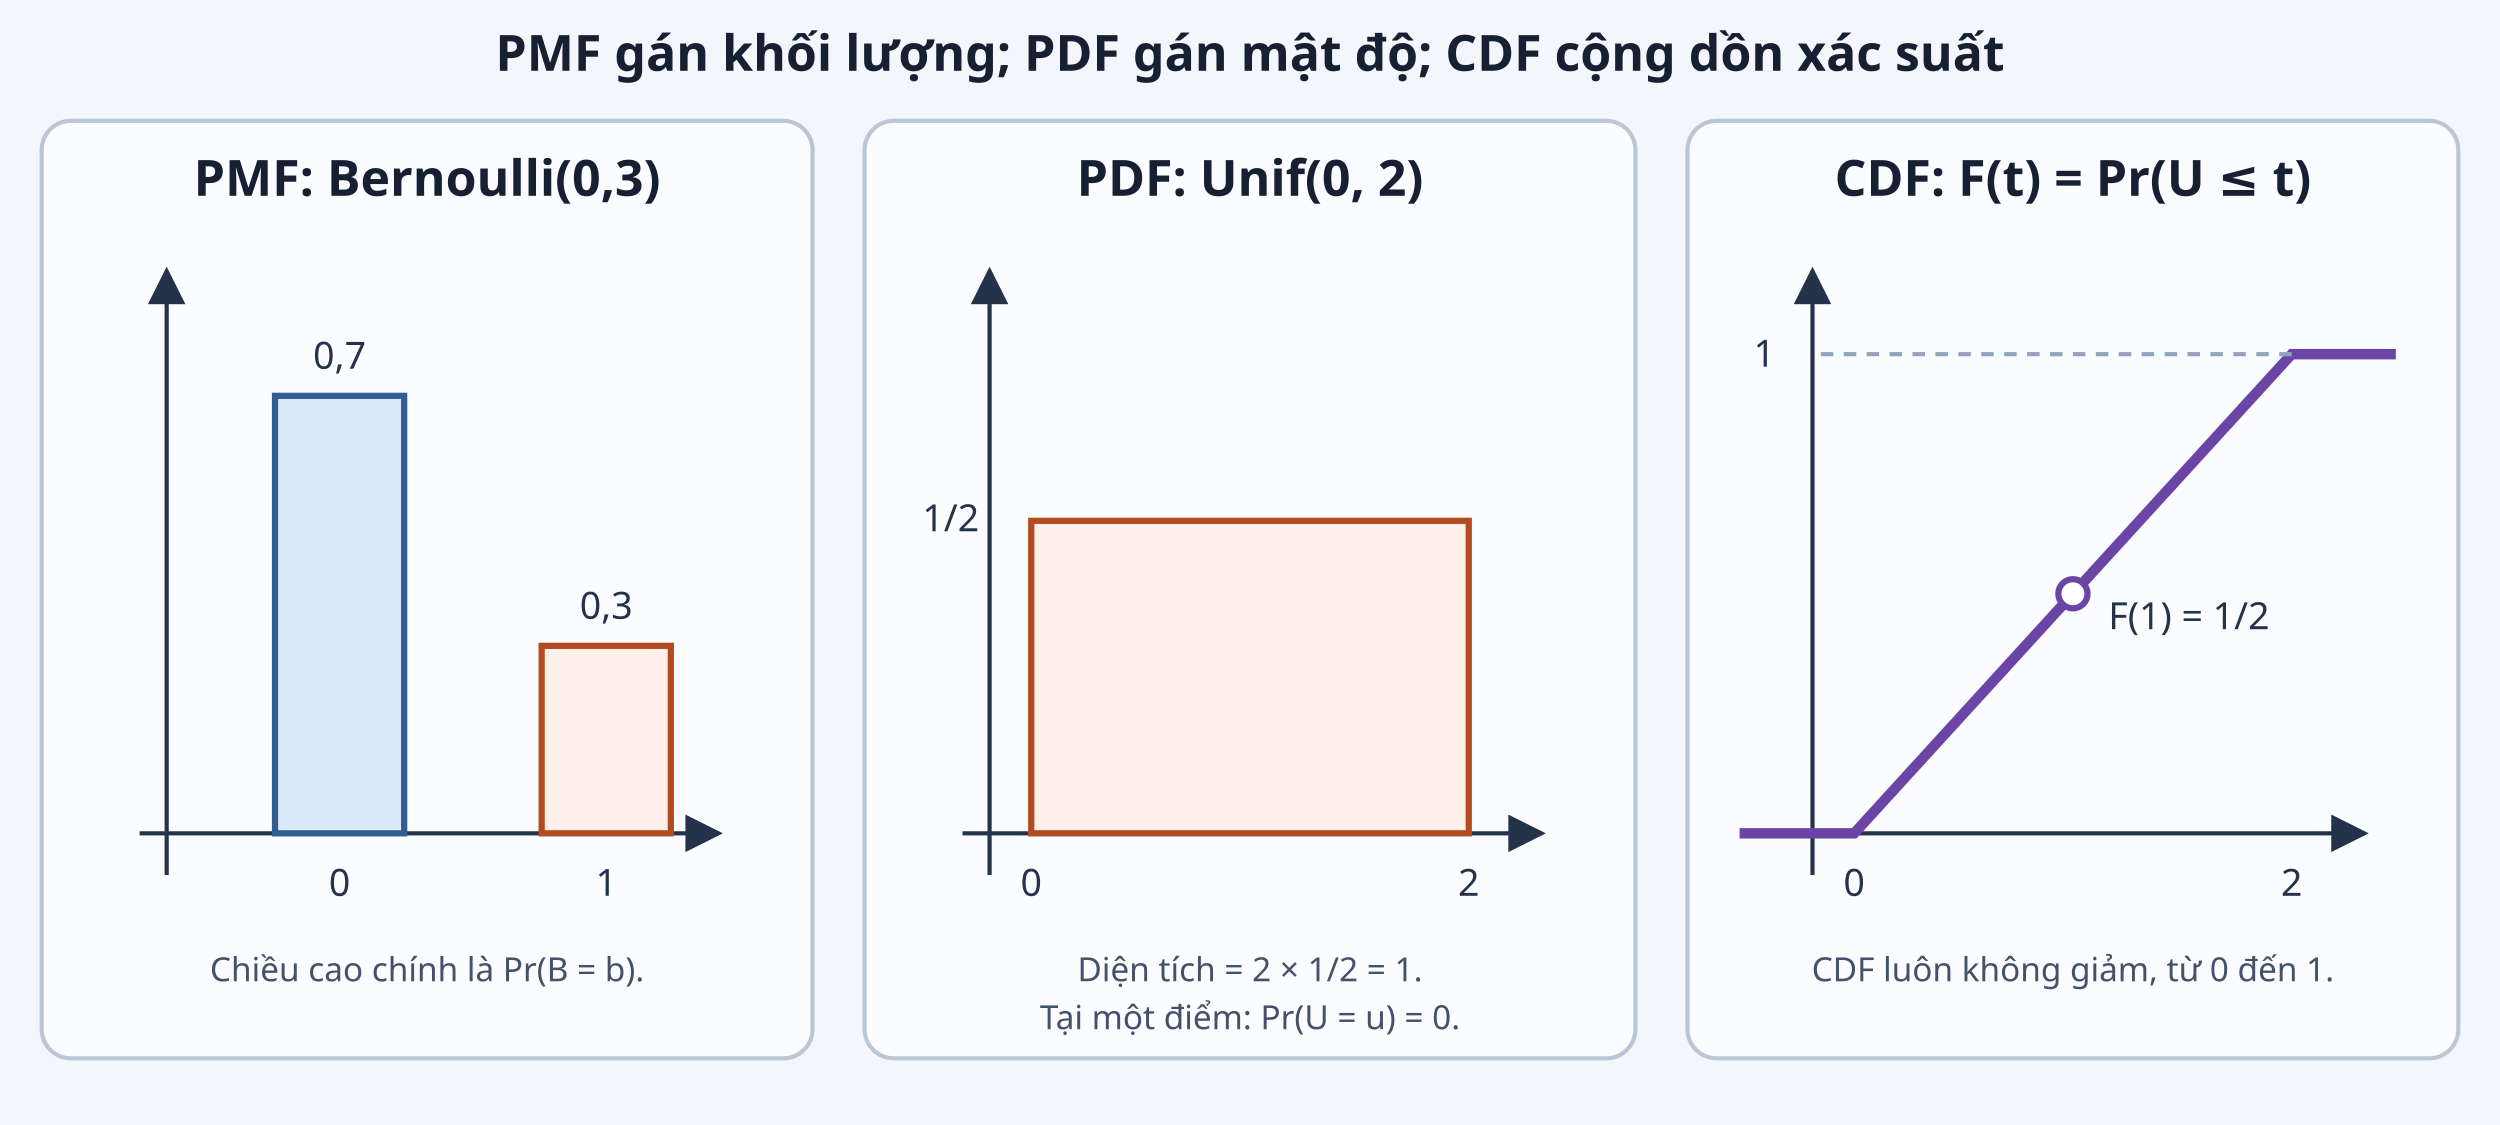
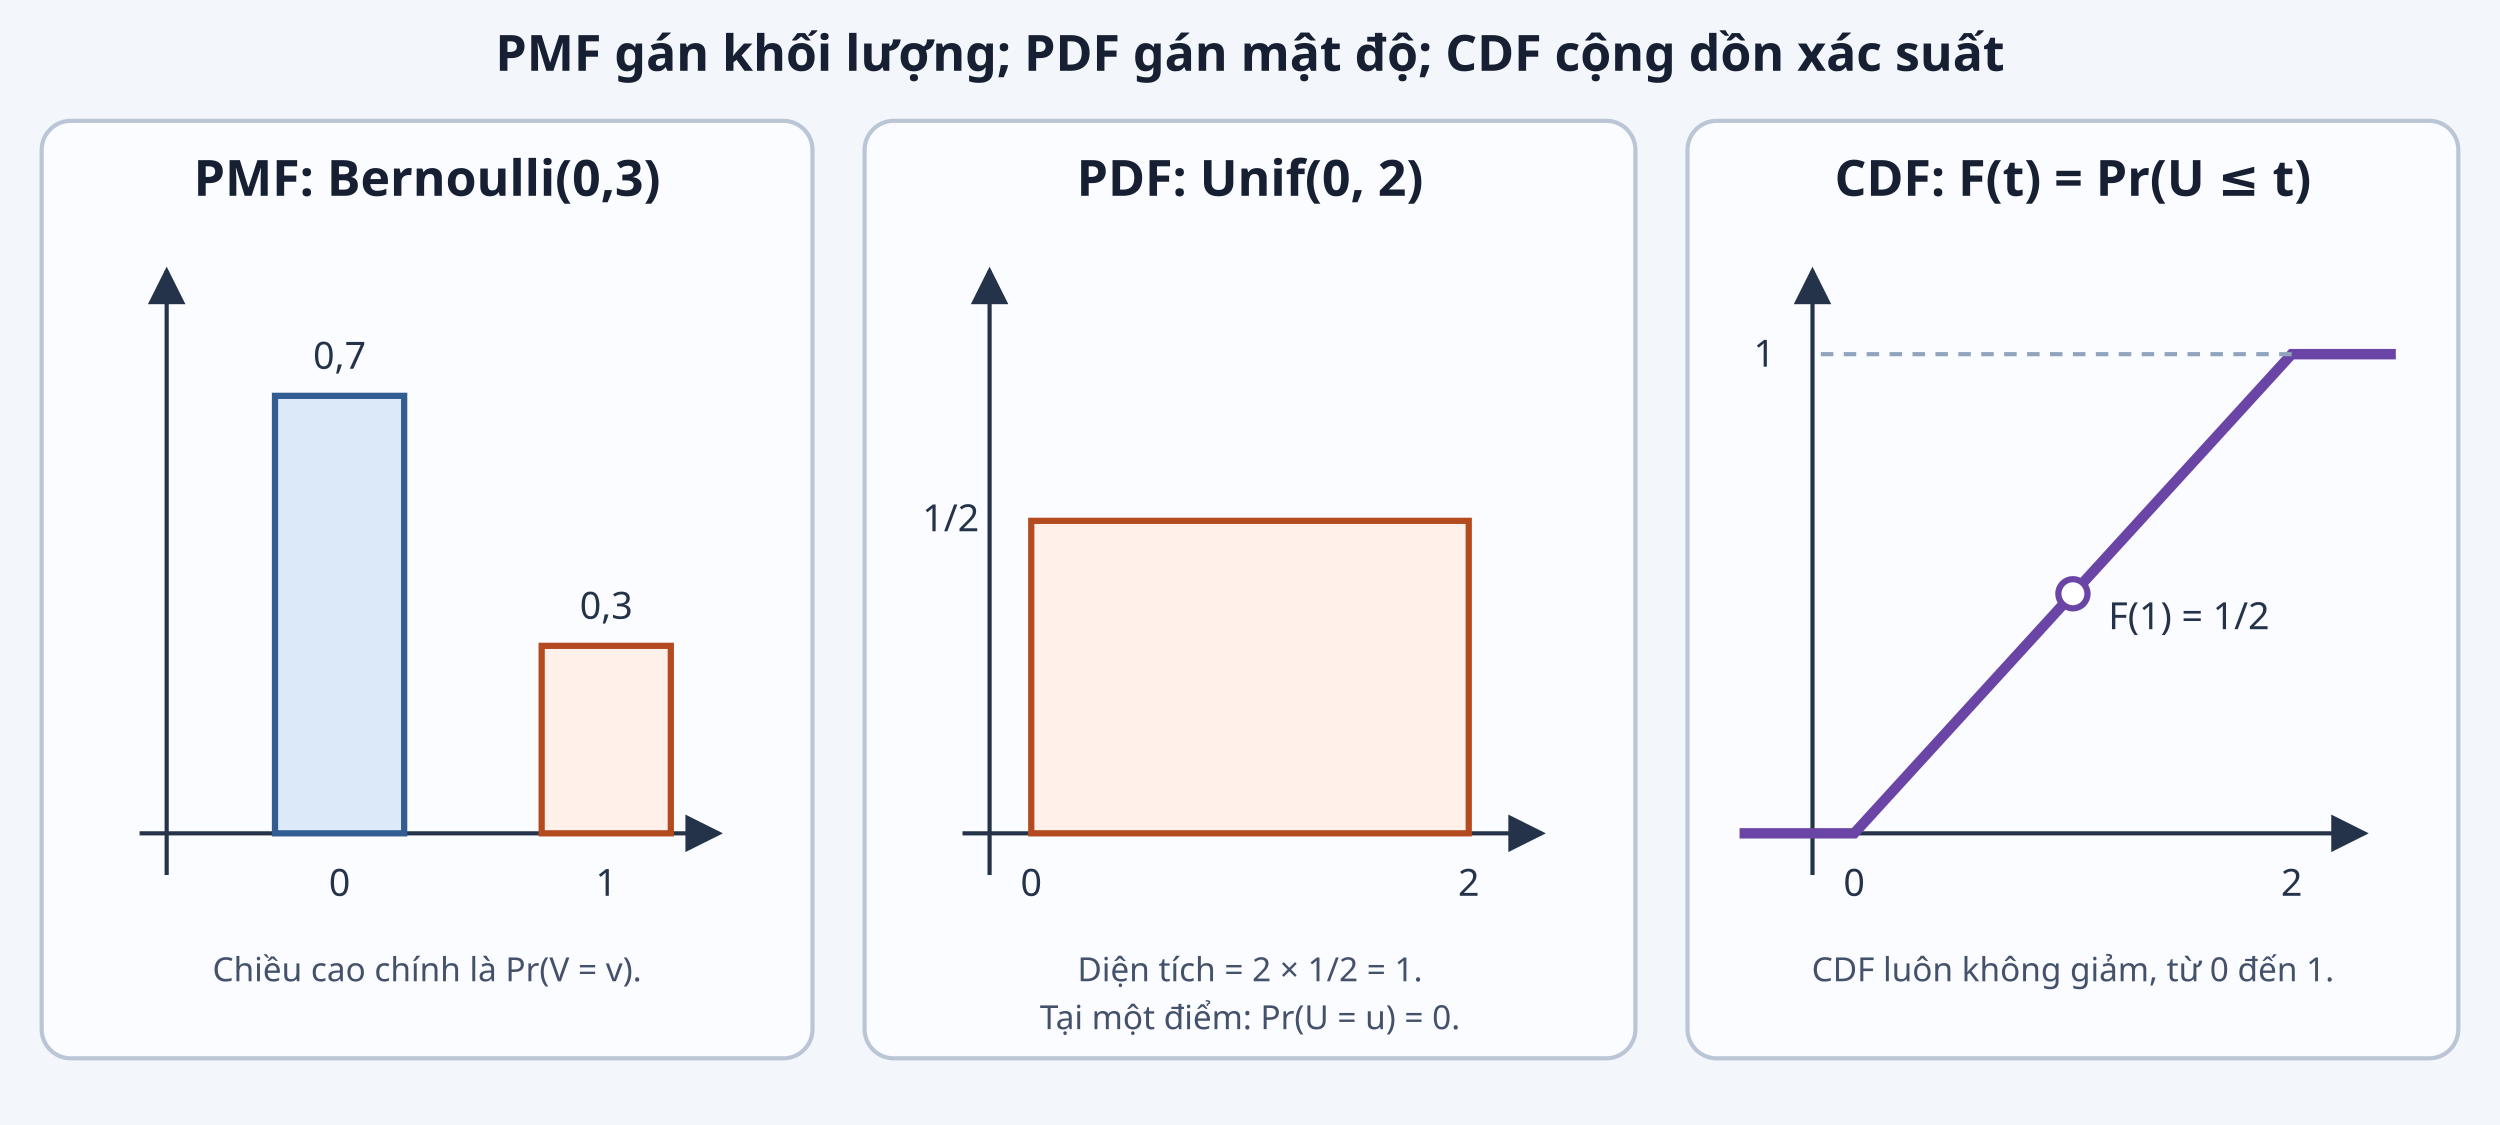
<svg xmlns="http://www.w3.org/2000/svg" viewBox="0 0 1200 540" role="img" aria-labelledby="title desc">
  <defs>
    <marker id="arrow" markerWidth="9" markerHeight="9" refX="8" refY="4.5" orient="auto">
      <path d="M0 0L9 4.5L0 9Z" fill="#24324a" />
    </marker>
    <style>.panel{fill:#fbfcff;stroke:#bac5d6;stroke-width:2}.title{font-family:sans-serif;font-size:24px;font-weight:700;fill:#172033}.label{font-family:sans-serif;font-size:18px;fill:#24324a}.small{font-family:sans-serif;font-size:16px;fill:#44516a}.axis{stroke:#24324a;stroke-width:2;marker-end:url(#arrow)}.blue{fill:#dce9f8;stroke:#315d92;stroke-width:3}.orange{fill:#fff1e9;stroke:#b44b20;stroke-width:3}.curve{fill:none;stroke:#6a45a5;stroke-width:5}</style>
  </defs>
  <rect width="1200" height="540" fill="#f3f6fb" />
  <text class="title" x="600" y="34" text-anchor="middle">PMF gán khối lượng; PDF gán mật độ; CDF cộng dồn xác suất</text>
  <rect class="panel" x="20" y="58" width="370" height="450" rx="14" />
  <text class="title" x="205" y="94" text-anchor="middle">PMF: Bernoulli(0,3)</text>
  <line class="axis" x1="67" y1="400" x2="345" y2="400" />
  <line class="axis" x1="80" y1="420" x2="80" y2="130" />
  <rect class="blue" x="132" y="190" width="62" height="210" />
  <rect class="orange" x="260" y="310" width="62" height="90" />
  <text class="label" x="163" y="430" text-anchor="middle">0</text>
  <text class="label" x="291" y="430" text-anchor="middle">1</text>
  <text class="label" x="163" y="177" text-anchor="middle">0,7</text>
  <text class="label" x="291" y="297" text-anchor="middle">0,3</text>
-   <text class="small" x="205" y="471" text-anchor="middle">Chiều cao chính là Pr(B = b).</text>
+   <text class="small" x="205" y="471" text-anchor="middle">Chiều cao chính là Pr(V = v).</text>
  <rect class="panel" x="415" y="58" width="370" height="450" rx="14" />
  <text class="title" x="600" y="94" text-anchor="middle">PDF: Unif(0, 2)</text>
  <line class="axis" x1="462" y1="400" x2="740" y2="400" />
  <line class="axis" x1="475" y1="420" x2="475" y2="130" />
  <rect class="orange" x="495" y="250" width="210" height="150" />
  <text class="label" x="470" y="255" text-anchor="end">1/2</text>
  <text class="label" x="495" y="430" text-anchor="middle">0</text>
  <text class="label" x="705" y="430" text-anchor="middle">2</text>
  <text class="small" x="600" y="471" text-anchor="middle">Diện tích = 2 × 1/2 = 1.</text>
  <text class="small" x="600" y="494" text-anchor="middle">Tại một điểm: Pr(U = u) = 0.</text>
  <rect class="panel" x="810" y="58" width="370" height="450" rx="14" />
  <text class="title" x="995" y="94" text-anchor="middle">CDF: F(t) = Pr(U ≤ t)</text>
  <line class="axis" x1="857" y1="400" x2="1135" y2="400" />
  <line class="axis" x1="870" y1="420" x2="870" y2="130" />
  <path class="curve" d="M835 400 L890 400 L1100 170 L1150 170" />
  <line x1="1100" y1="170" x2="870" y2="170" stroke="#91a4bd" stroke-width="2" stroke-dasharray="6 5" />
  <text class="label" x="852" y="176" text-anchor="end">1</text>
  <text class="label" x="890" y="430" text-anchor="middle">0</text>
  <text class="label" x="1100" y="430" text-anchor="middle">2</text>
  <circle cx="995" cy="285" r="7" fill="#fff" stroke="#6a45a5" stroke-width="3" />
  <text class="label" x="1012" y="302">F(1) = 1/2</text>
  <text class="small" x="995" y="471" text-anchor="middle">CDF luôn không giảm, từ 0 đến 1.</text>
</svg>
